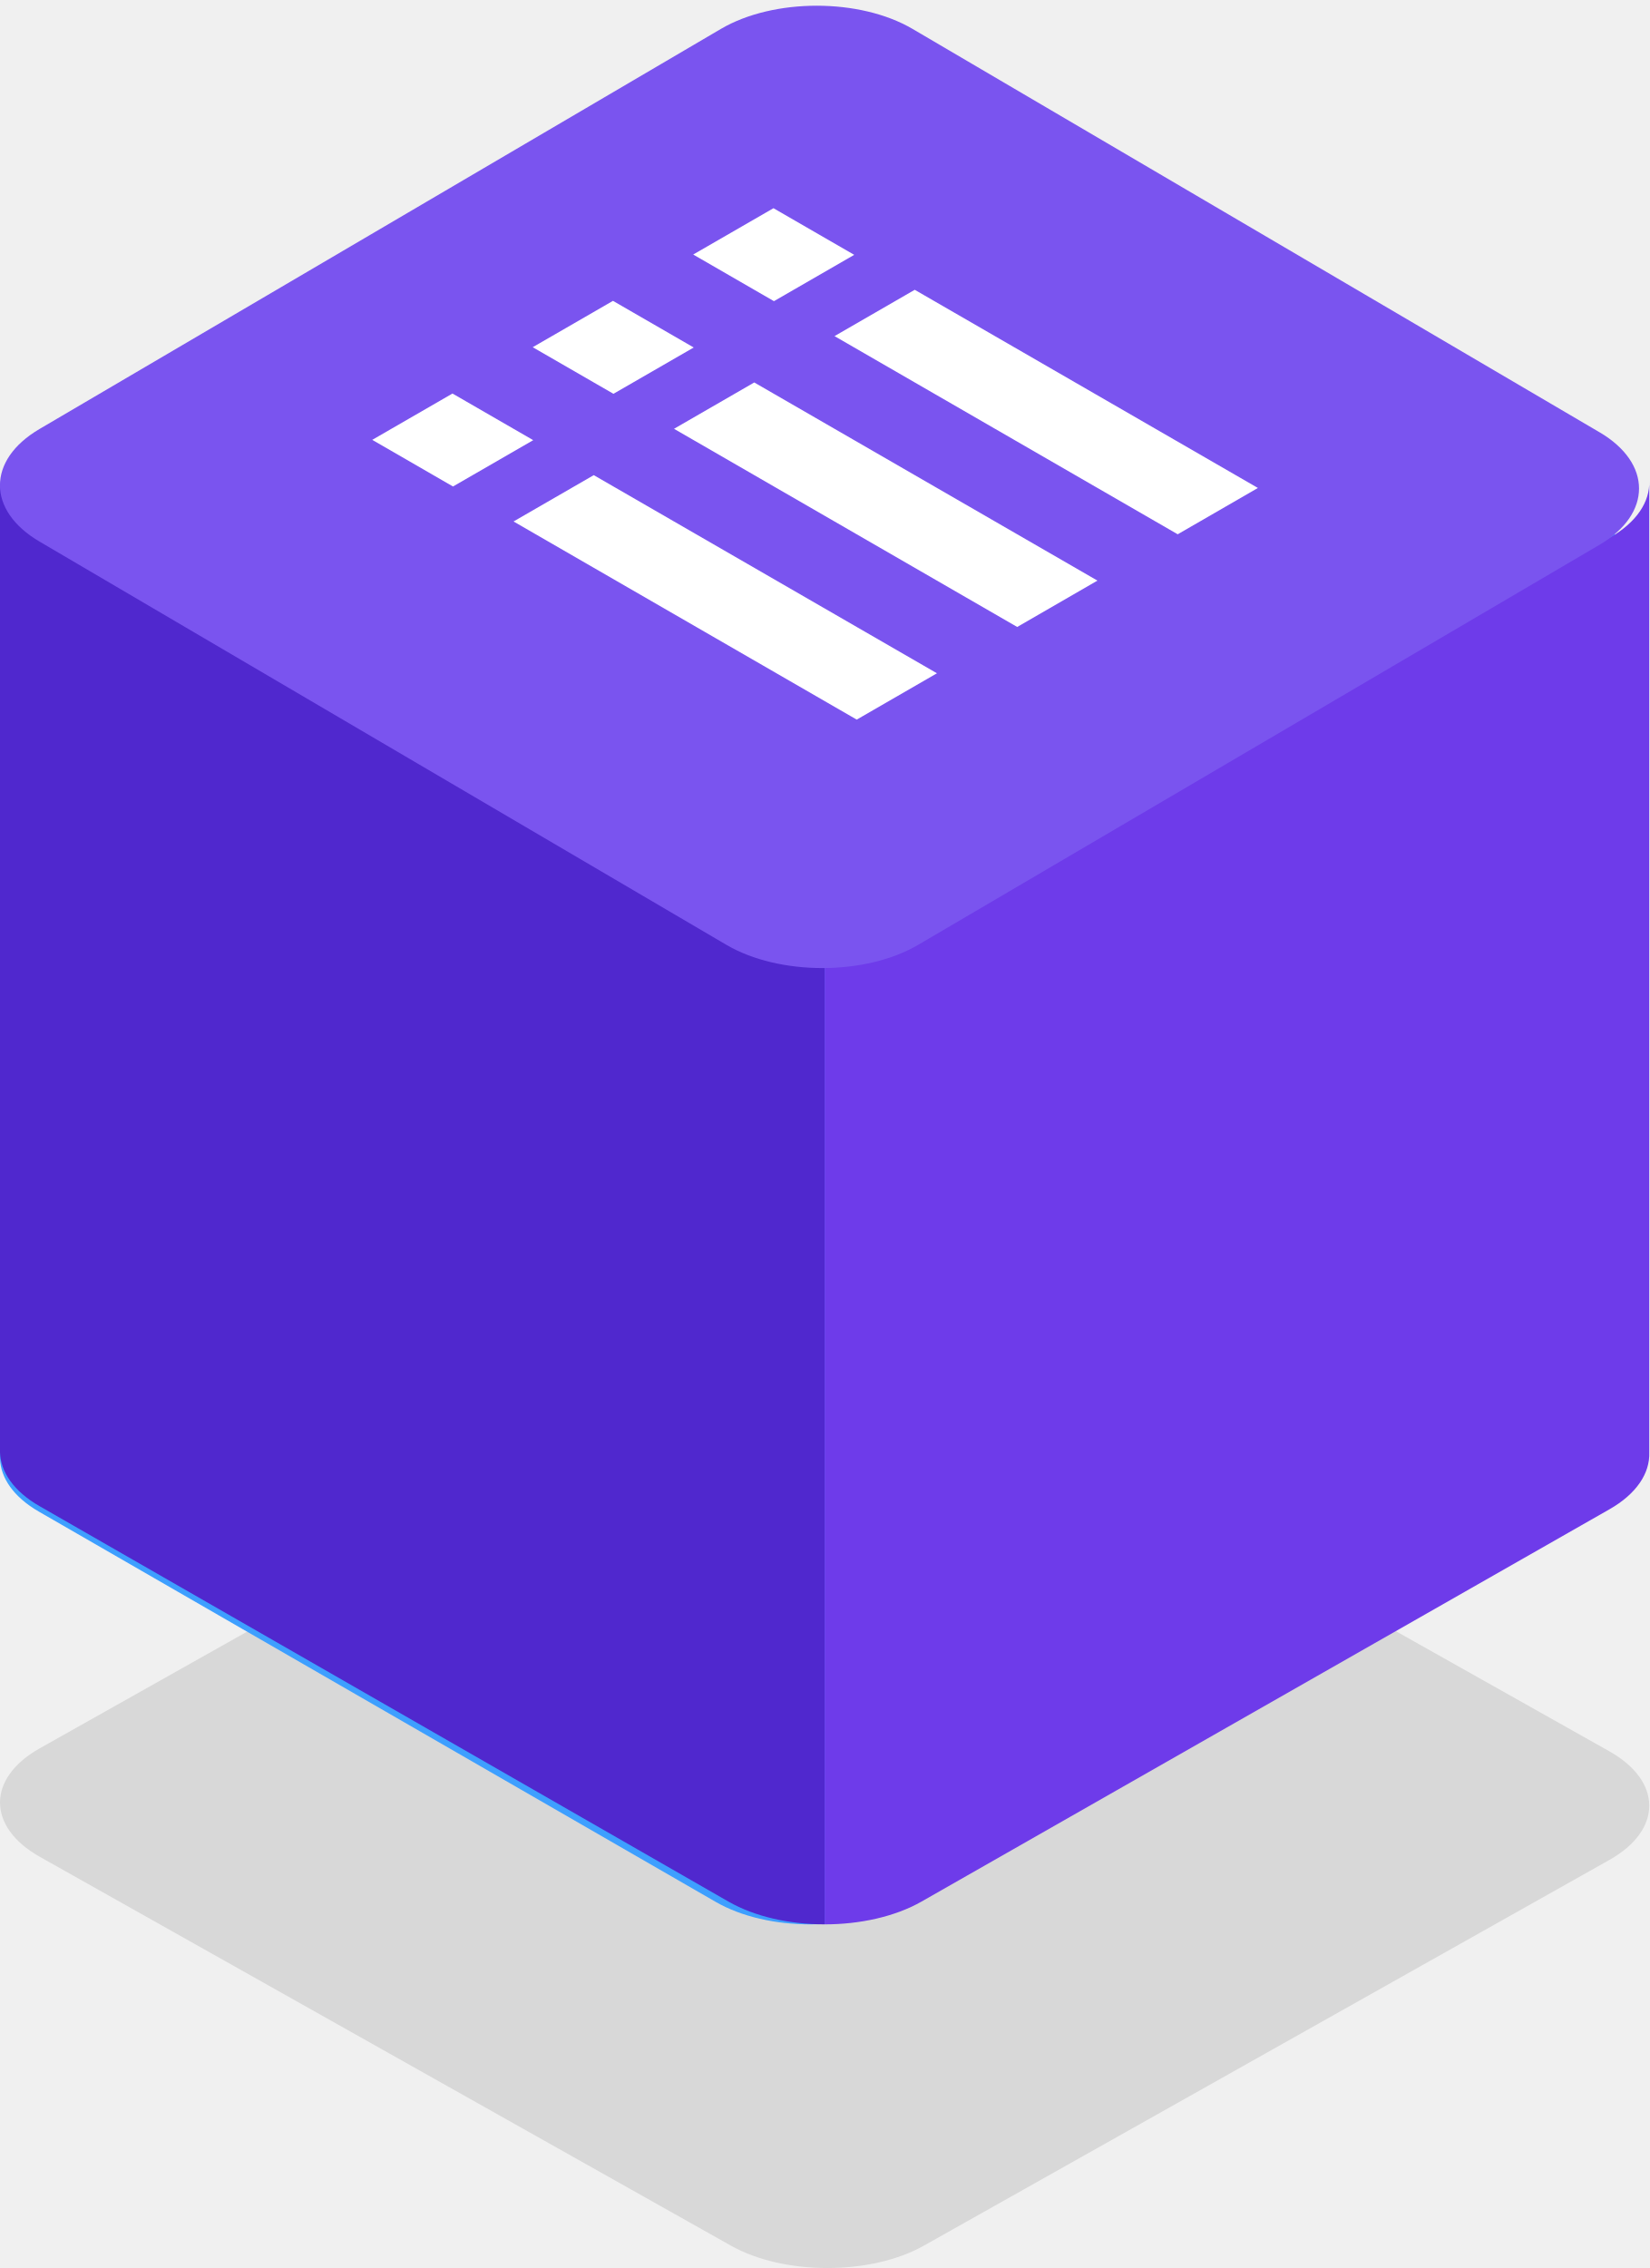
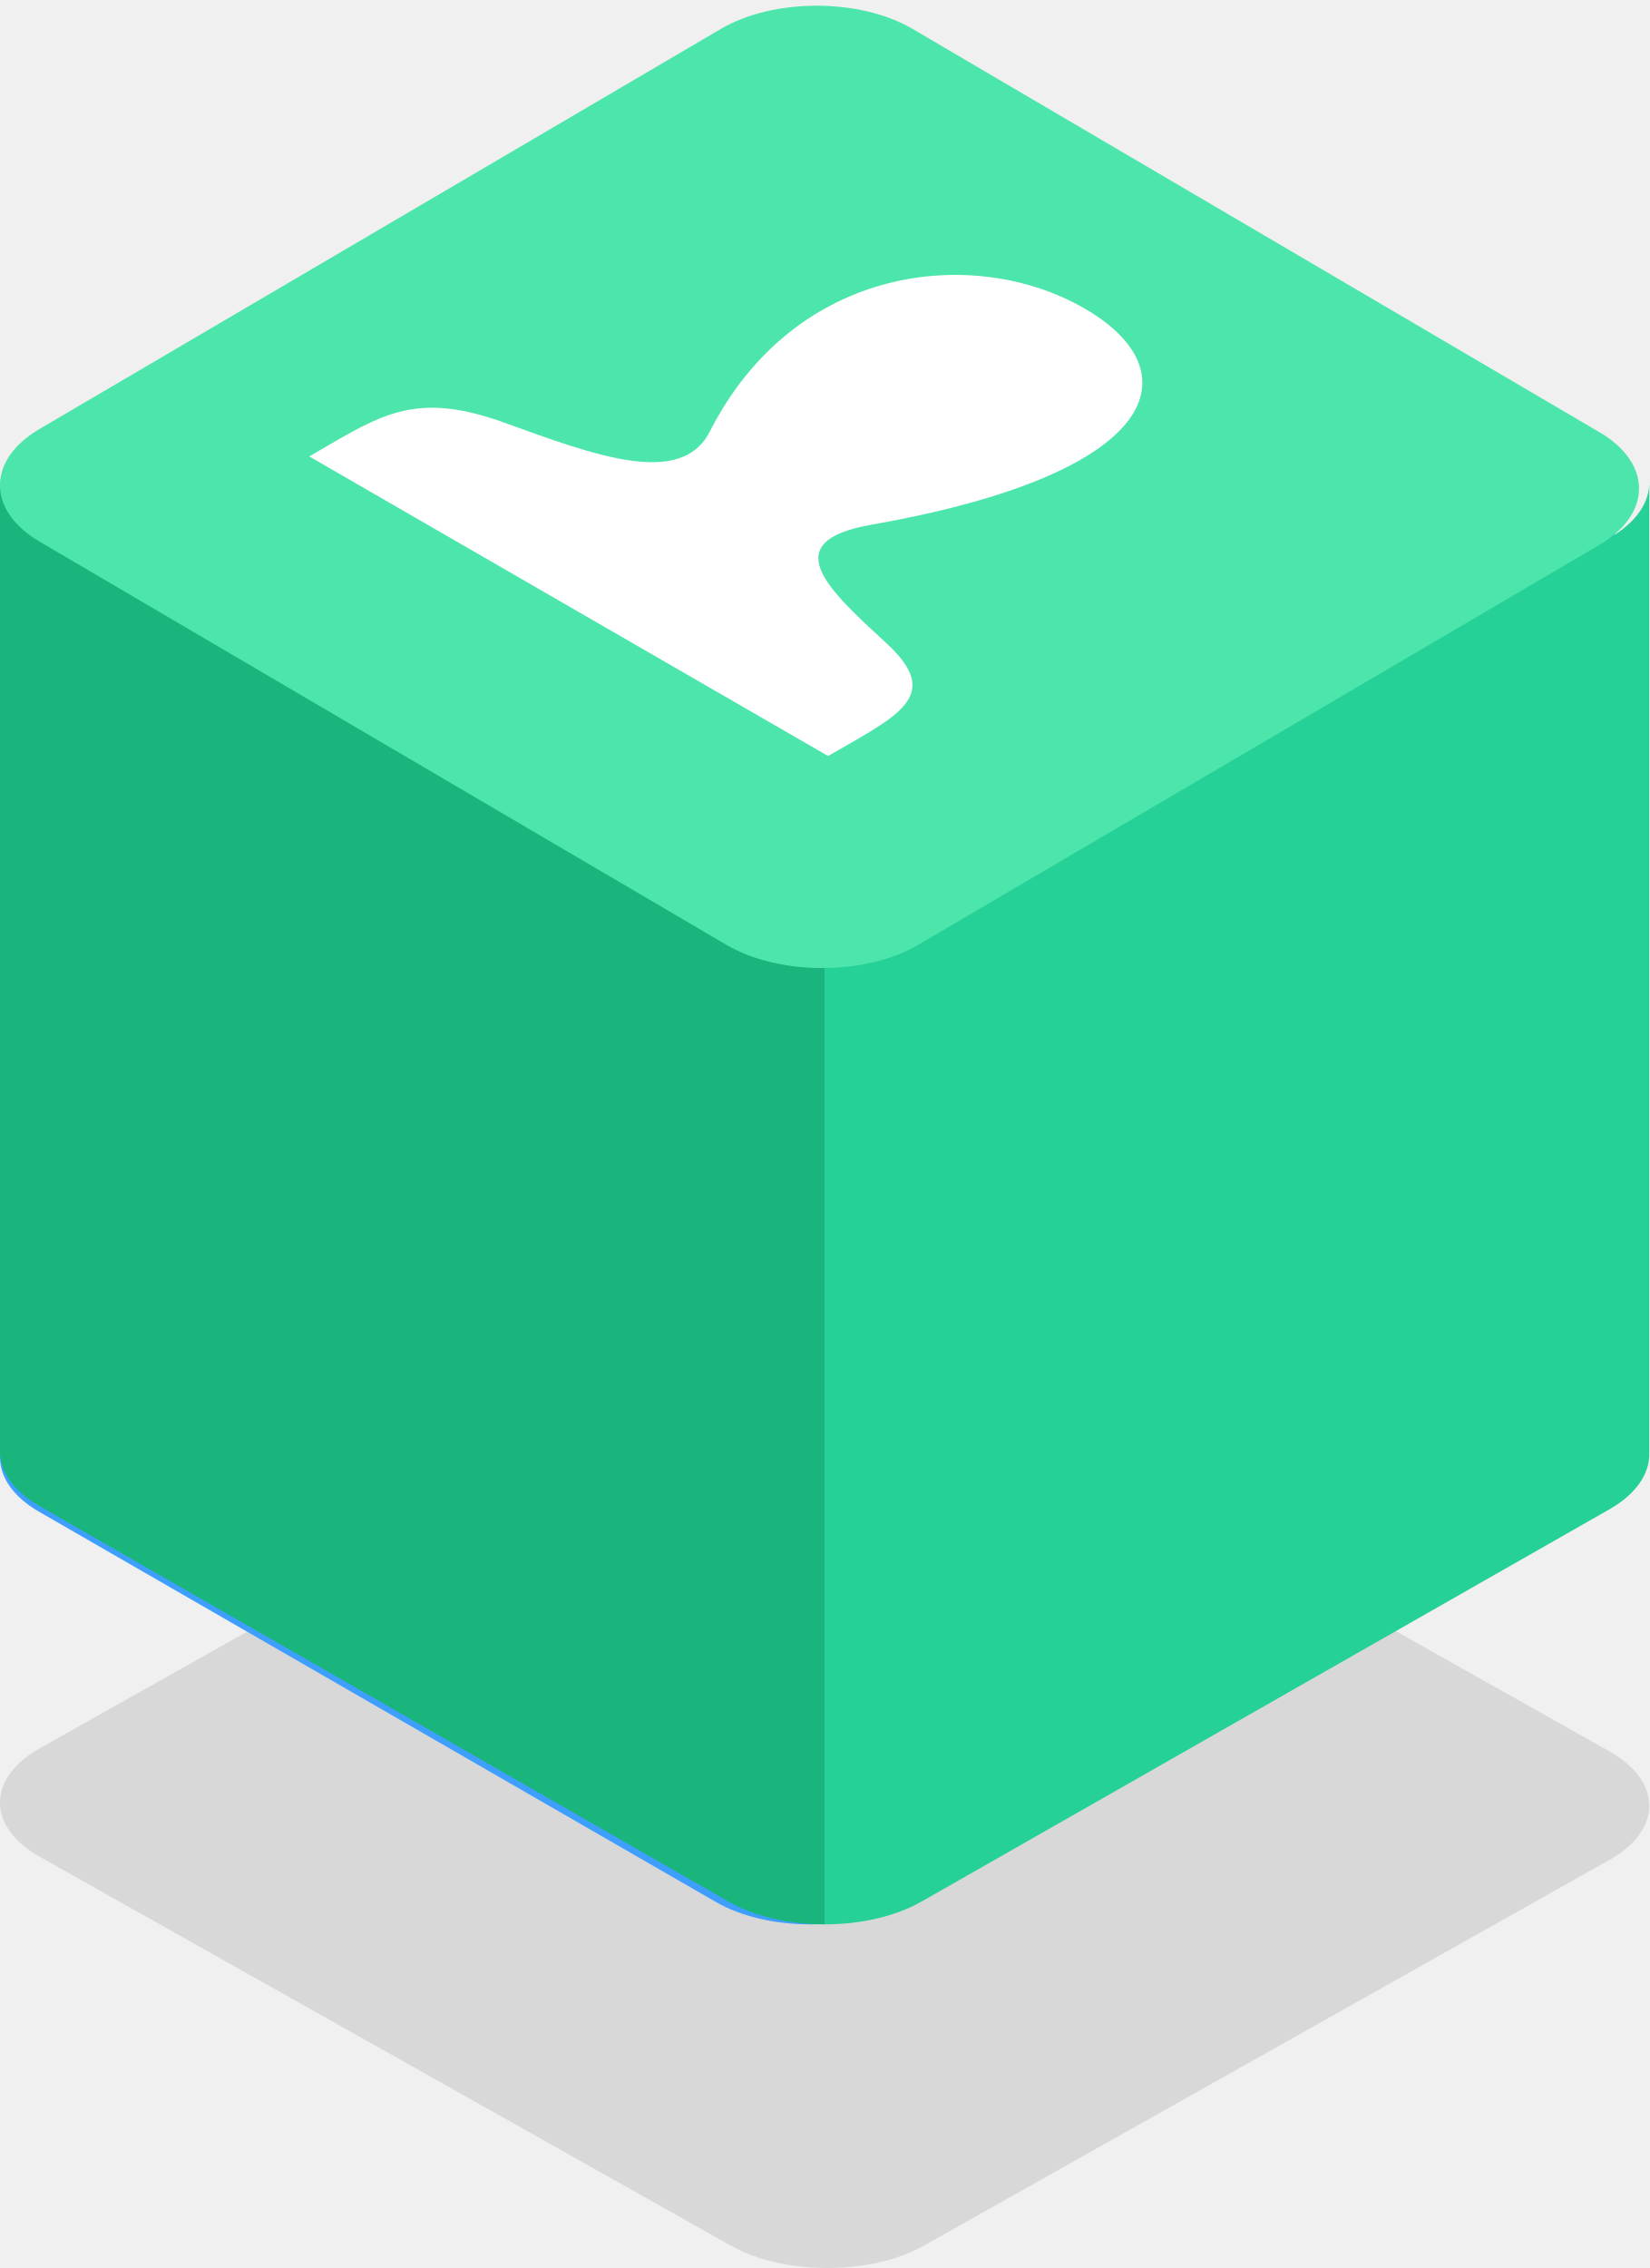
<svg xmlns="http://www.w3.org/2000/svg" width="48" height="66" viewBox="0 0 48 66">
  <g fill="none" fill-rule="evenodd">
    <path fill="#000" fill-opacity=".1" d="M46.842 50.966c1.544.869 1.544 2.29 0 3.158L26.888 65.35c-1.545.868-4.071.868-5.615 0L1.158 54.034c-1.544-.869-1.544-2.29 0-3.158L21.113 39.65c1.544-.868 4.07-.868 5.614 0l20.115 11.315z" />
    <path fill="#3E9FFF" d="M46.732 15.421l.01-.017-.01.017m.123-.213l.002-.005-.002.005m-.285.419c.01-.01.016-.02.025-.03l-.025.03m-45.823.201c-.035-.027-.072-.053-.104-.081.033.028.07.054.104.081m-.295-.267l.054.053-.054-.053m-.135-.165l-.022-.027.022.027m-.14-.218l-.005-.008.005.008m46.016.789c-.019.013-.035.028-.054.042.019-.014.035-.029.054-.042m.221-.184c-.014.014-.026.028-.041.04.015-.012.026-.027.041-.04m-.545-2.771L26.171 1.654c-1.512-.872-3.987-.872-5.499 0L1.132 12.92C.355 13.368-.02 13.96 0 14.55v27.896c.018.56.393 1.117 1.13 1.542L20.83 55.346c.755.436 1.752.654 2.748.654.997 0 1.994-.218 2.75-.654L45.869 44.08c.777-.448 1.151-1.042 1.13-1.632V14.644c.021-.59-.353-1.184-1.13-1.632" />
-     <path fill="#5028CE" d="M24 27.733c-1.014 0-2.028-.221-2.798-.663L1.151 15.562C.4 15.132.019 14.567 0 14v28.267c.02.568.4 1.132 1.15 1.562l20.052 11.509c.77.441 1.784.662 2.798.662V27.733z" />
-     <path fill="#6E3BEA" d="M24 27.733c1.021 0 2.043-.22 2.818-.663L46.84 15.654C47.637 15.2 48.021 14.598 48 14v28.267c.022.598-.362 1.2-1.158 1.654L26.818 55.338C26.043 55.779 25.02 56 24 56V27.733z" />
-     <path fill="#7A54EF" d="M46.552 12.578c1.534.9 1.534 2.375 0 3.276l-19.83 11.642c-1.535.9-4.046.9-5.58 0L1.15 15.76c-1.535-.901-1.535-2.375 0-3.276L20.98.842c1.535-.901 4.046-.901 5.58 0l19.991 11.736z" />
-     <path fill="#FFF" d="M14.946 15.175l9.988 5.766 2.335-1.348-9.988-5.766-2.335 1.348zm4.67-2.697l9.989 5.767 2.335-1.349-9.988-5.766-2.335 1.348zm7.007-4.045l-2.335 1.348 9.988 5.767L36.61 14.2l-9.988-5.767zm-1.762-1.017l-2.35-1.357-2.336 1.348 2.35 1.357 2.336-1.348zm-4.671 2.696l-2.35-1.357-2.336 1.349 2.35 1.356 2.336-1.348zm-7.006 4.045l-2.35-1.357 2.335-1.348 2.35 1.357-2.335 1.348z" />
+     <path fill="#1AB57D" d="M24 27.733c-1.014 0-2.028-.221-2.798-.663L1.151 15.562C.4 15.132.019 14.567 0 14v28.267c.02.568.4 1.132 1.15 1.562l20.052 11.509c.77.441 1.784.662 2.798.662V27.733z" />
+     <path fill="#26D198" d="M24 27.733c1.021 0 2.043-.22 2.818-.663L46.84 15.654C47.637 15.2 48.021 14.598 48 14v28.267c.022.598-.362 1.2-1.158 1.654L26.818 55.338C26.043 55.779 25.02 56 24 56V27.733z" />
+     <path fill="#4CE5AB" d="M46.552 12.578c1.534.9 1.534 2.375 0 3.276l-19.83 11.642c-1.535.9-4.046.9-5.58 0L1.15 15.76c-1.535-.901-1.535-2.375 0-3.276L20.98.842c1.535-.901 4.046-.901 5.58 0l19.991 11.736z" />
+     <path fill="#FFF" d="M25.796 18.715c-1.668-1.536-3.247-2.95-.44-3.445 8.545-1.503 9.342-4.484 6.206-6.295-3.199-1.847-8.423-1.289-10.904 3.583-.837 1.644-3.363.688-5.967-.254-2.379-.86-3.405-.351-5.068.616L9 13.282 24.1 22l.608-.348c1.69-.967 2.583-1.558 1.088-2.937" />
  </g>
</svg>
